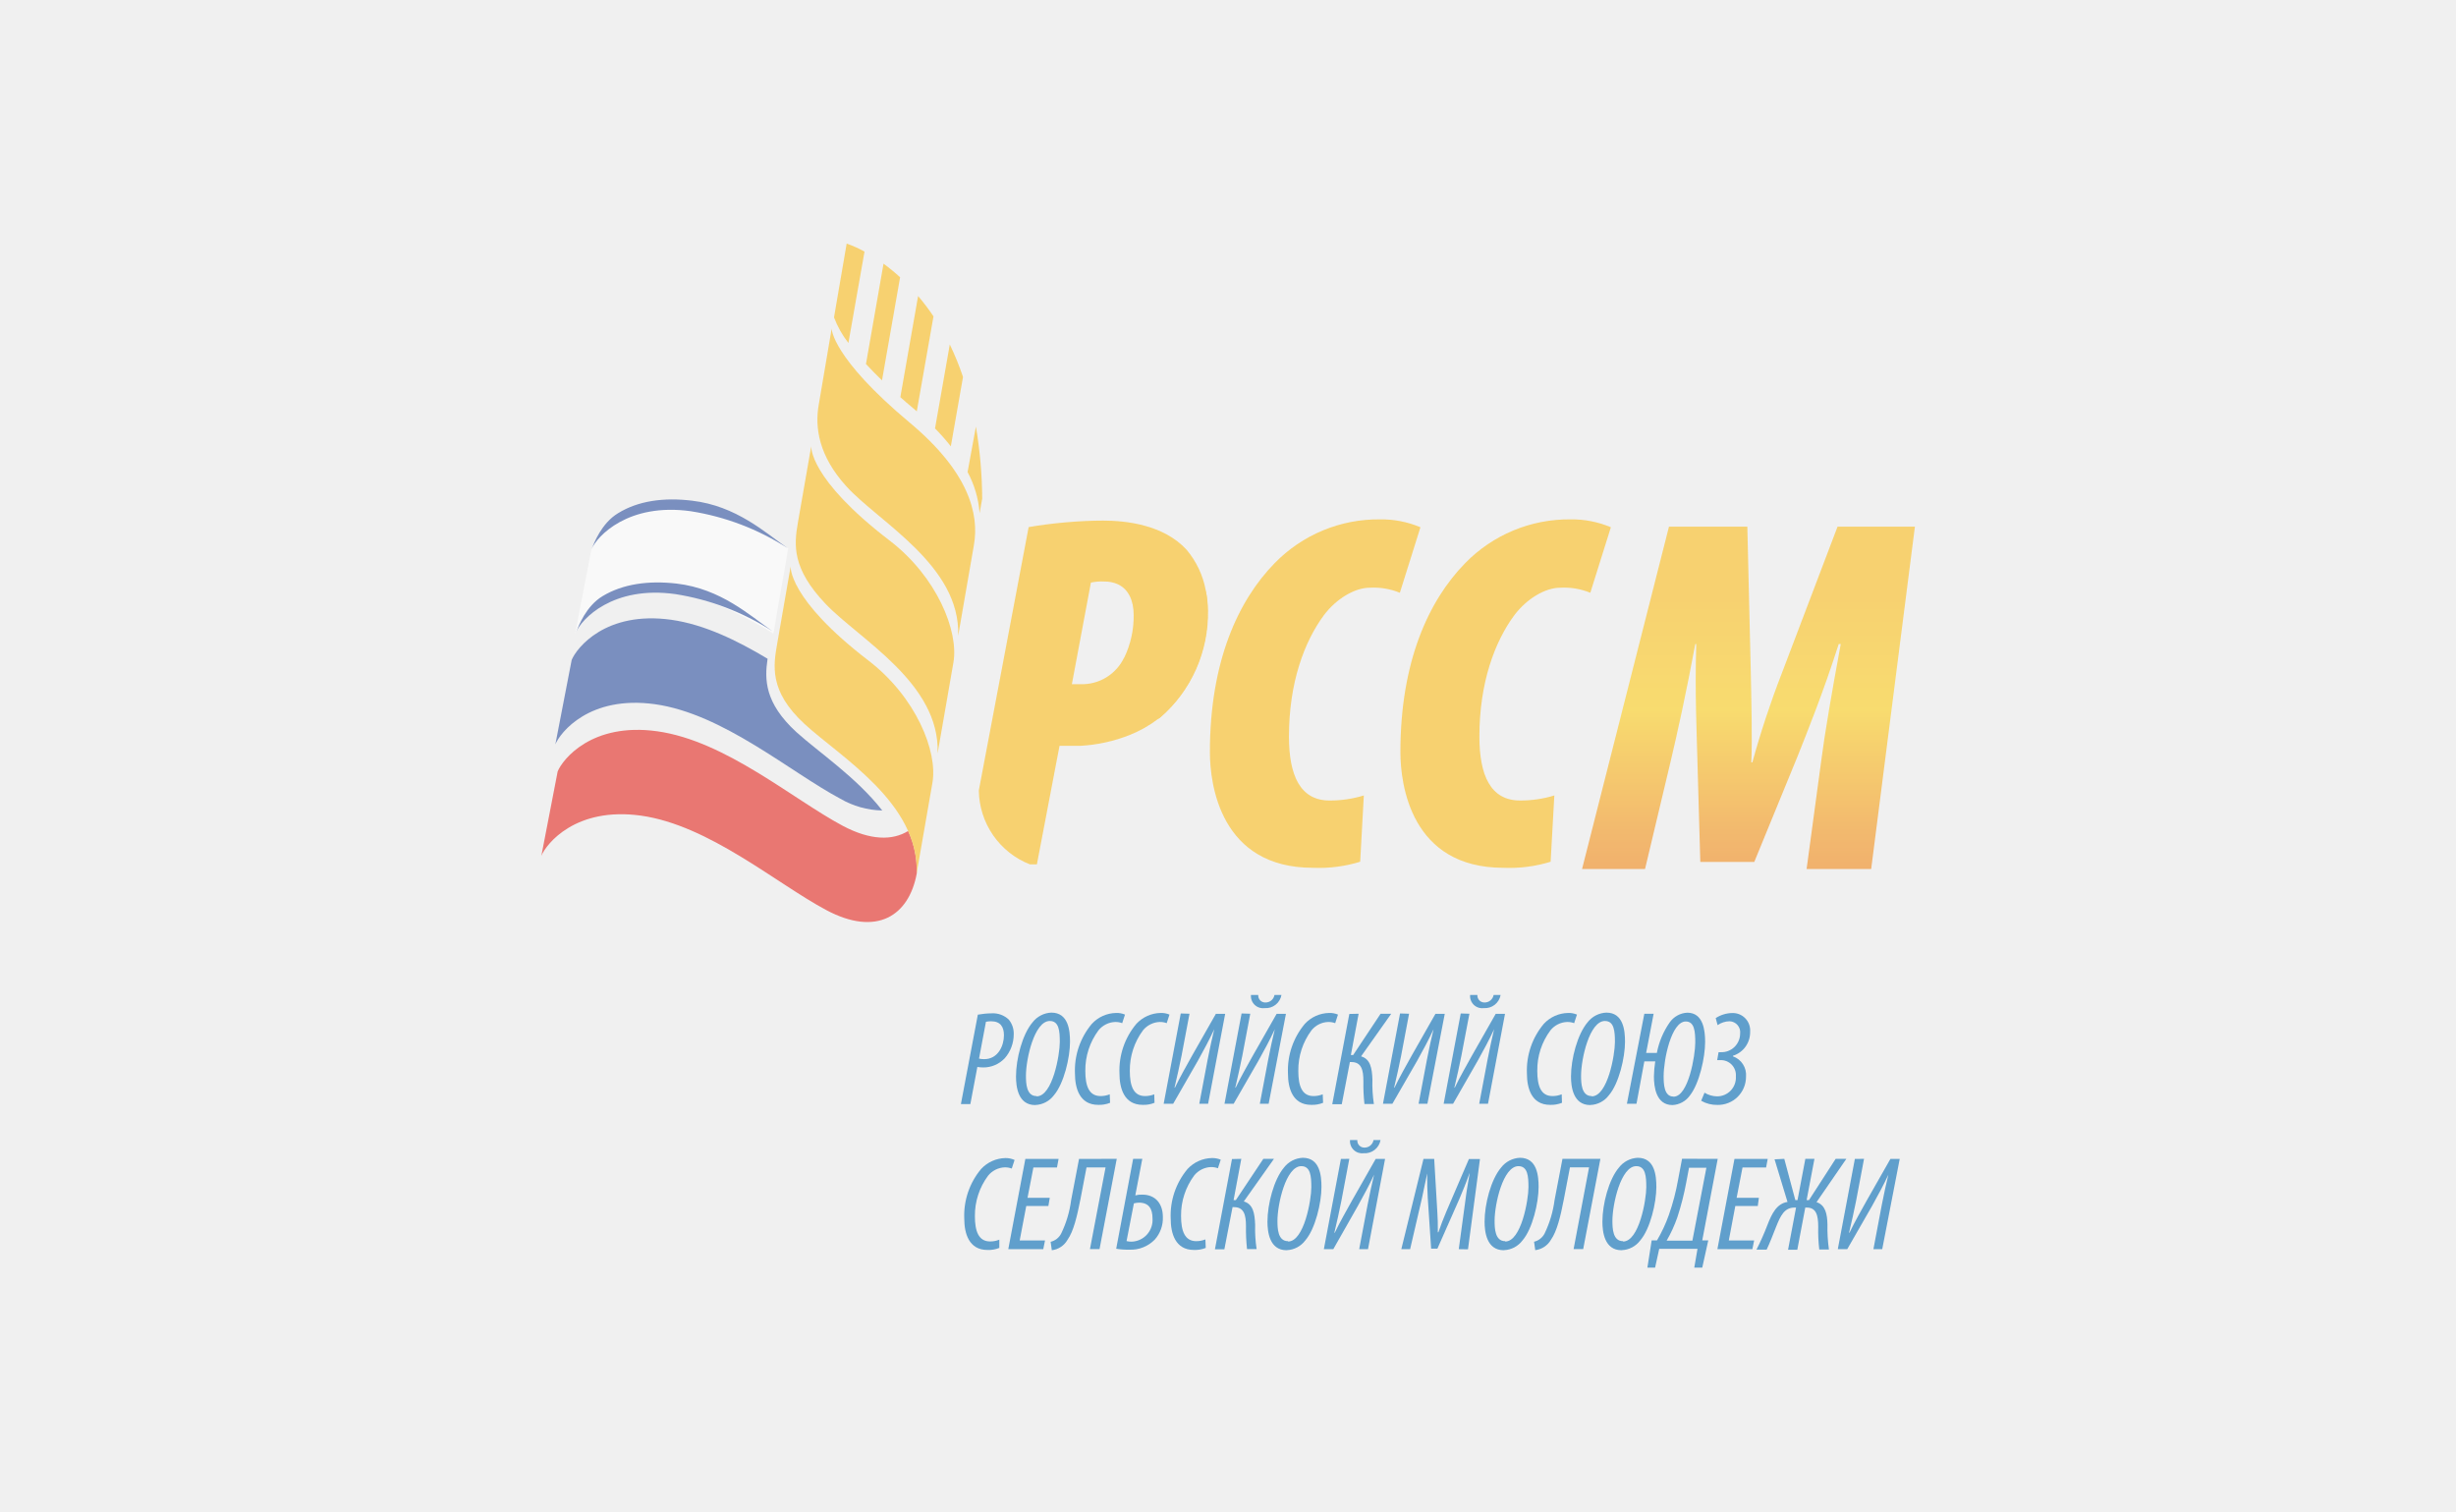
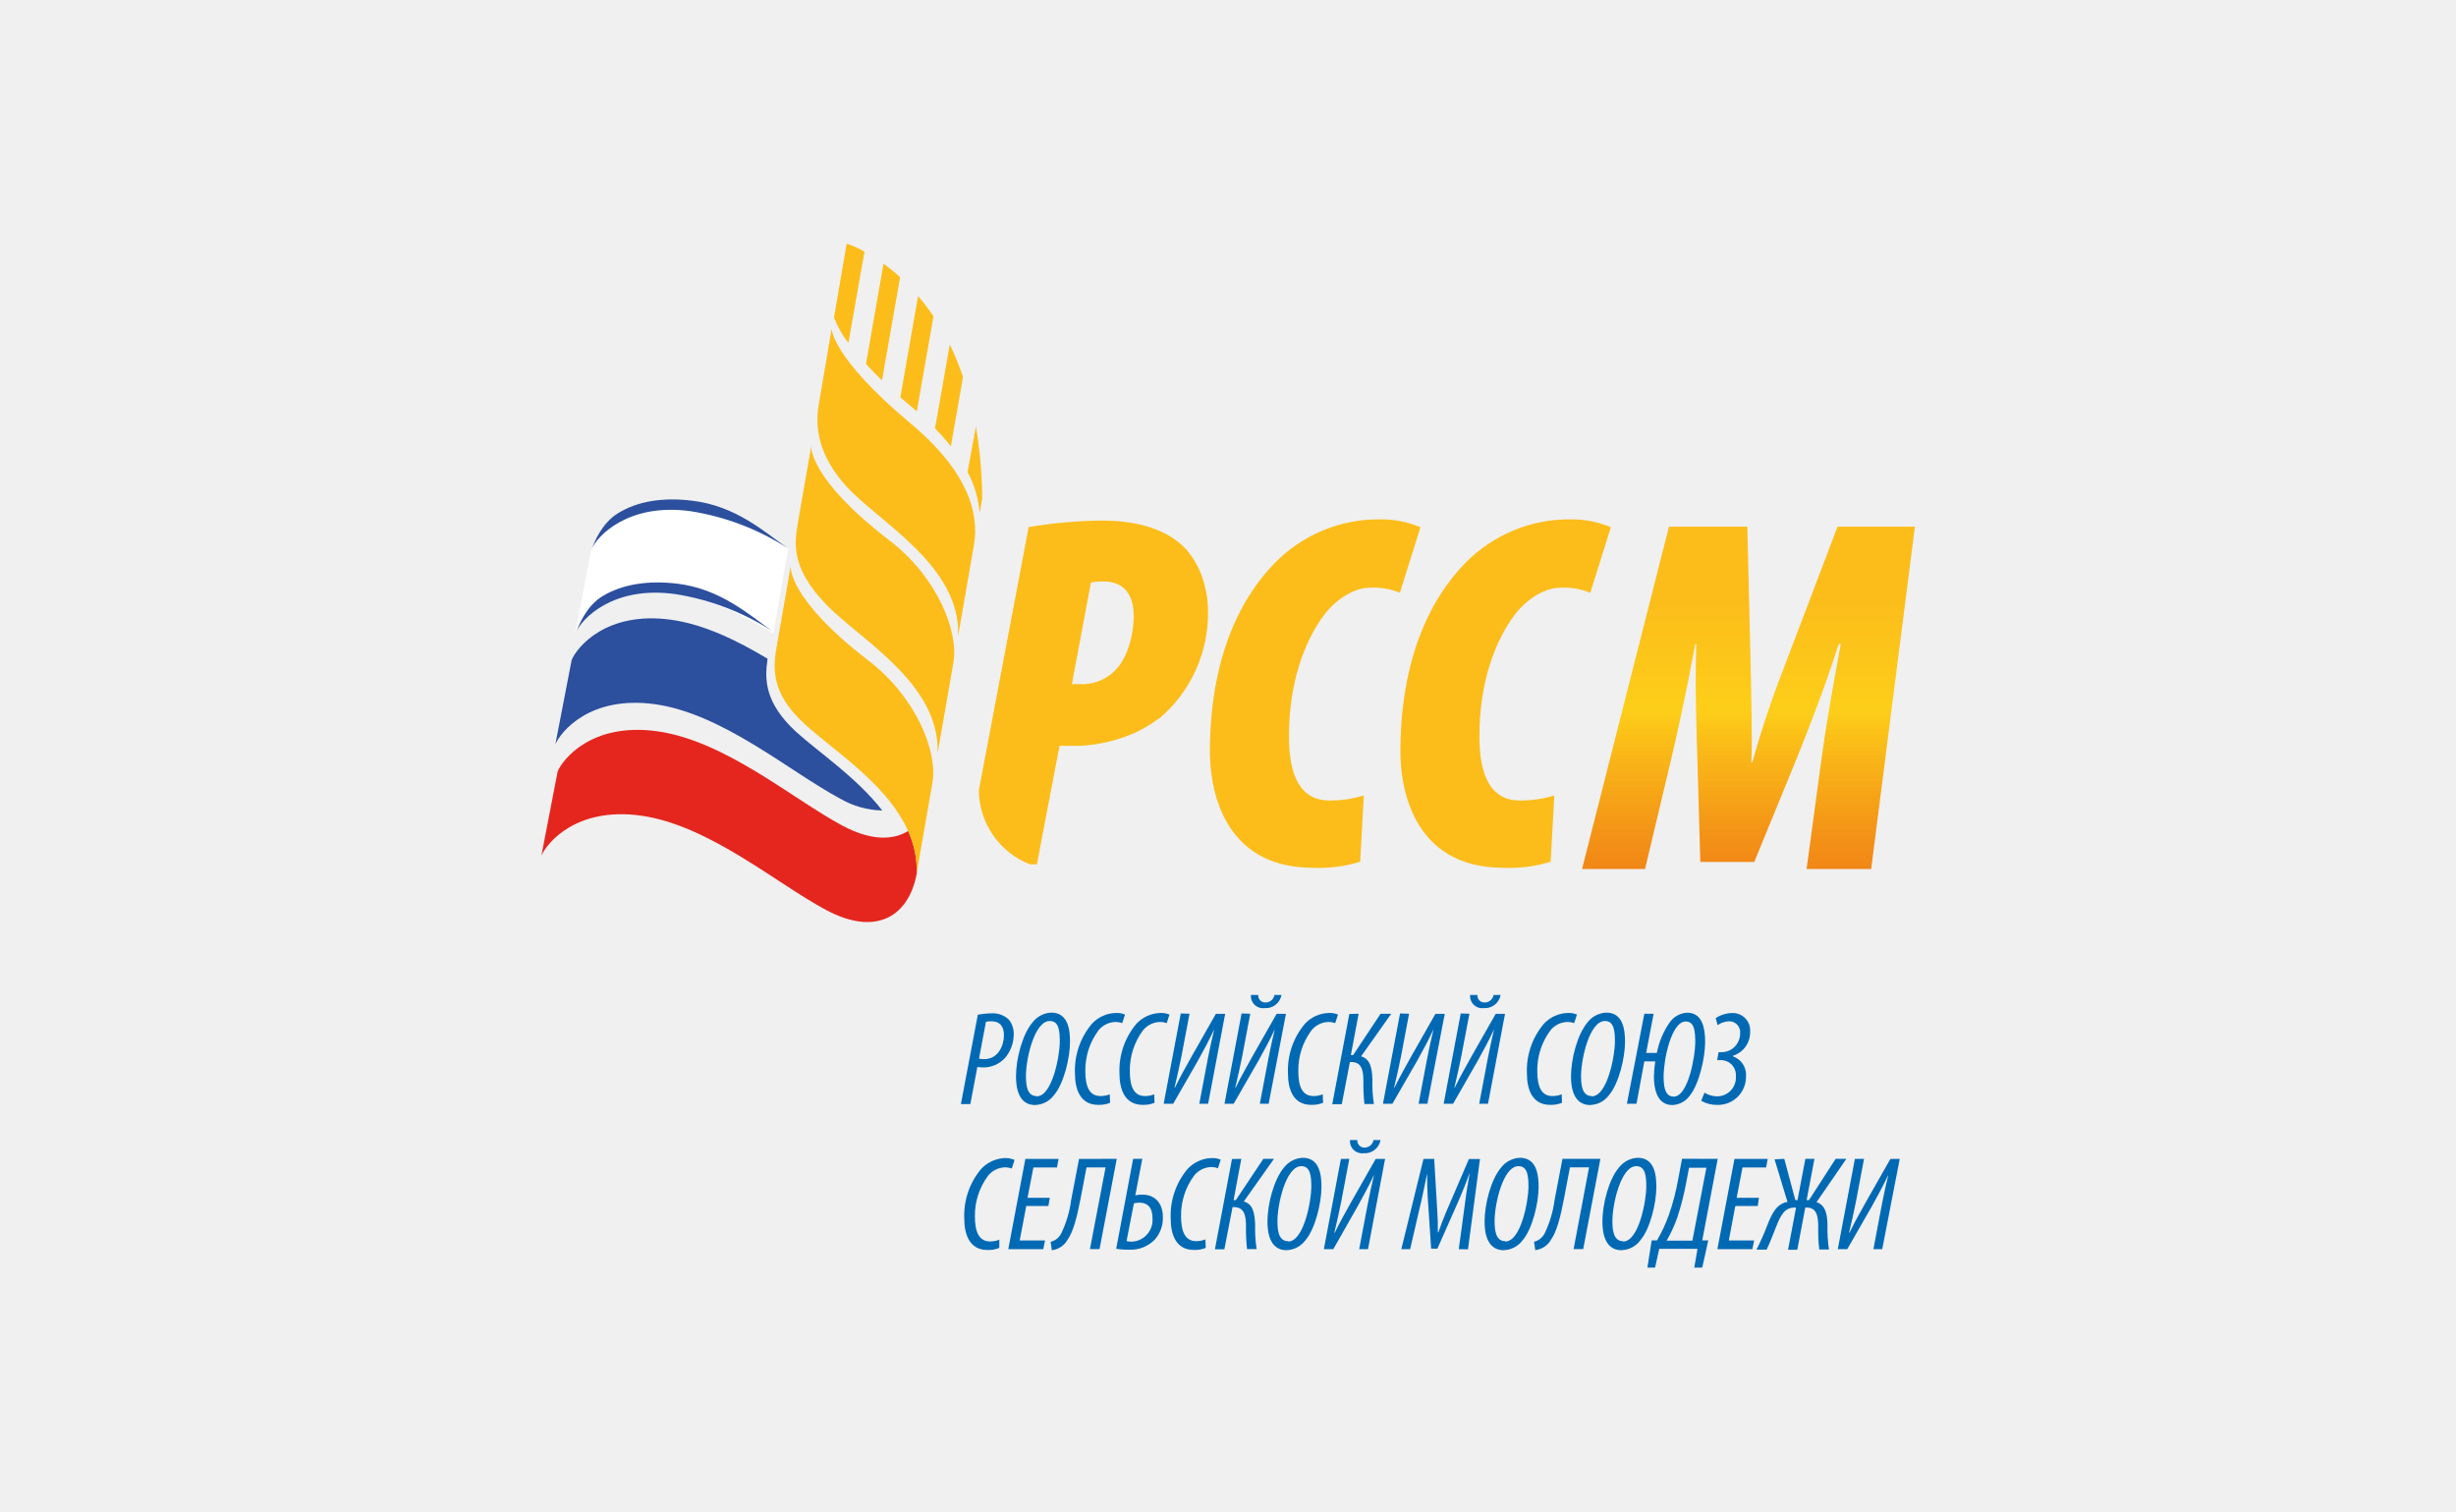
<svg xmlns="http://www.w3.org/2000/svg" width="169" height="104" viewBox="0 0 169 104" fill="none">
-   <g opacity="0.6">
+   <g>
    <path d="M124.314 59.793L125.315 52.387C125.556 50.501 126.043 47.671 126.664 44.314H126.524C125.455 47.671 124.276 50.568 123.688 52.053L120.713 59.309H117L116.793 52.053C116.76 50.602 116.62 47.7 116.721 44.314H116.654C116.033 47.671 115.407 50.501 114.959 52.387L113.197 59.793H108.863L114.843 36.24H120.236L120.477 46.374C120.51 48.087 120.583 50.849 120.51 52.455H120.583C121.148 50.395 121.818 48.365 122.59 46.374L126.442 36.24H131.767L128.758 59.793H124.314Z" fill="url(#paint0_linear)" />
    <path d="M93.596 59.294C92.542 59.617 91.442 59.758 90.341 59.711C83.981 59.711 83.254 53.978 83.254 51.744C83.254 45.557 85.18 41.329 87.717 38.741C88.658 37.778 89.782 37.016 91.023 36.499C92.264 35.983 93.596 35.724 94.939 35.737C95.901 35.719 96.856 35.904 97.742 36.279L96.326 40.787C95.669 40.517 94.96 40.398 94.251 40.439C93.249 40.439 91.969 41.174 91.102 42.326C89.754 44.144 88.695 46.974 88.695 50.679C88.695 53.335 89.455 55.081 91.492 55.081C92.29 55.084 93.083 54.966 93.847 54.733L93.596 59.294Z" fill="url(#paint1_linear)" />
    <path d="M106.701 59.294C105.649 59.617 104.55 59.758 103.451 59.711C97.085 59.711 96.363 53.978 96.363 51.744C96.363 45.557 98.289 41.329 100.827 38.741C101.767 37.778 102.892 37.016 104.133 36.5C105.374 35.984 106.706 35.724 108.049 35.737C109.009 35.72 109.962 35.904 110.846 36.279L109.431 40.787C108.773 40.517 108.064 40.398 107.356 40.439C106.354 40.439 105.073 41.174 104.207 42.326C102.858 44.144 101.799 46.974 101.799 50.679C101.799 53.335 102.56 55.081 104.601 55.081C105.399 55.083 106.193 54.966 106.956 54.733L106.701 59.294Z" fill="url(#paint2_linear)" />
    <path d="M62.491 57.176C61.408 57.848 59.886 57.829 57.984 56.818C54.537 54.98 49.925 50.974 45.225 50.317C40.719 49.688 38.711 52.252 38.374 53.079L37.252 58.883C37.589 58.071 39.592 55.497 44.103 56.121C48.798 56.779 53.41 60.784 56.863 62.623C60.315 64.461 62.544 63.029 63.083 60.102V59.986V60.112C63.116 59.1 62.914 58.095 62.491 57.176Z" fill="#E5261E" />
    <path d="M79.705 49.465L79.84 49.369C80.895 48.458 81.736 47.325 82.304 46.05C82.871 44.774 83.151 43.389 83.124 41.992C83.117 41.541 83.066 41.092 82.969 40.652L79.888 48.948C79.835 49.112 79.772 49.286 79.705 49.465Z" fill="url(#paint3_linear)" />
    <path d="M82.973 40.633C82.782 39.591 82.323 38.618 81.639 37.812C80.05 36.1 77.489 35.82 75.9 35.82C75.105 35.82 74.195 35.863 73.285 35.945C72.375 36.028 71.542 36.134 70.782 36.269L67.353 54.39C67.368 55.492 67.711 56.566 68.337 57.471C68.963 58.377 69.845 59.075 70.868 59.474H71.35L72.828 51.734L72.91 51.318H73.81C73.984 51.318 74.166 51.318 74.345 51.318C75.512 51.254 76.662 51.001 77.749 50.568C78.436 50.293 79.084 49.927 79.675 49.48L79.809 49.383C80.864 48.473 81.706 47.339 82.273 46.064C82.841 44.789 83.121 43.403 83.093 42.006C83.1 41.545 83.06 41.085 82.973 40.633ZM77.354 45.242C77.085 45.809 76.657 46.285 76.122 46.611C75.587 46.937 74.969 47.098 74.345 47.076H73.757L73.984 45.866L75.067 40.086C75.374 40.02 75.688 39.995 76.001 40.013C76.317 40.008 76.631 40.072 76.921 40.202C77.648 40.541 78.009 41.315 78.009 42.321C78.022 43.339 77.797 44.346 77.354 45.262V45.242Z" fill="url(#paint4_linear)" />
    <path d="M54.802 50.375C52.606 48.362 52.606 46.737 52.818 45.325C50.709 44.062 48.456 42.964 46.188 42.645C41.681 42.016 39.674 44.58 39.337 45.412L38.215 51.216C38.552 50.399 40.555 47.83 45.066 48.454C49.761 49.112 54.373 53.122 57.821 54.956C58.7 55.467 59.694 55.746 60.71 55.768C58.947 53.499 56.333 51.758 54.802 50.375Z" fill="#2C4F9E" />
    <path d="M64.518 51.836L65.606 45.586C65.982 43.443 64.479 39.694 61.215 37.193C55.62 32.907 55.822 30.697 55.822 30.697C55.822 30.697 55.167 34.436 54.903 35.965C54.638 37.493 54.484 39.104 56.8 41.542C59.116 43.98 64.696 46.993 64.518 51.836Z" fill="url(#paint5_linear)" />
    <path d="M65.933 43.748C66.814 38.693 66.304 41.614 67.017 37.498C67.392 35.355 66.651 32.472 62.626 29.105C57.214 24.583 57.228 22.609 57.228 22.609L56.333 27.877C56.068 29.41 56.333 31.364 58.23 33.454C60.473 35.931 66.102 38.906 65.933 43.748Z" fill="url(#paint6_linear)" />
    <path d="M47.551 35.012C43.04 34.383 41.037 36.947 40.7 37.774L39.578 43.578C39.915 42.761 41.918 40.192 46.43 40.816C48.76 41.141 51.062 42.292 53.218 43.593L54.239 37.73C52.116 36.448 49.843 35.312 47.551 35.012Z" fill="white" />
    <path d="M42.53 35.312C41.379 36.008 40.874 37.377 40.705 37.788C41.071 36.903 43.228 34.572 47.532 35.176C49.903 35.549 52.17 36.412 54.191 37.711C52.641 36.637 50.672 34.809 47.619 34.451C45.664 34.214 43.912 34.46 42.53 35.312Z" fill="#2C4F9E" />
    <path d="M41.469 41.015C40.319 41.706 39.813 43.075 39.645 43.491C40.011 42.606 42.167 40.275 46.472 40.879C48.843 41.251 51.11 42.114 53.131 43.414C51.581 42.34 49.611 40.512 46.559 40.154C44.609 39.931 42.851 40.183 41.469 41.015Z" fill="#2C4F9E" />
    <path d="M63.074 60.107L64.162 53.858C64.538 51.71 63.031 47.966 59.771 45.46C54.181 41.169 54.407 38.964 54.407 38.964C54.407 38.964 53.757 42.703 53.488 44.236C53.218 45.77 52.891 47.545 55.37 49.823C57.85 52.102 63.257 55.265 63.074 60.107Z" fill="url(#paint7_linear)" />
    <path d="M66.58 32.482C67.053 33.355 67.335 34.32 67.408 35.312L67.586 34.306C67.577 32.645 67.432 30.989 67.153 29.352L66.58 32.482Z" fill="url(#paint8_linear)" />
    <path d="M57.389 21.84C57.63 22.474 57.964 23.067 58.38 23.601L59.488 17.312C59.096 17.093 58.685 16.908 58.26 16.761L57.389 21.84Z" fill="url(#paint9_linear)" />
    <path d="M59.588 25.047C59.909 25.395 60.276 25.771 60.691 26.174L61.938 19.078C61.575 18.745 61.194 18.433 60.796 18.144L59.588 25.047Z" fill="url(#paint10_linear)" />
    <path d="M61.953 27.33C62.223 27.572 62.507 27.814 62.815 28.07L63.085 28.302L64.235 21.767C63.908 21.282 63.555 20.815 63.176 20.369L61.953 27.33Z" fill="url(#paint11_linear)" />
    <path d="M64.34 29.478C64.724 29.869 65.088 30.281 65.428 30.711L66.266 25.937C66.01 25.173 65.706 24.427 65.356 23.702L64.34 29.478Z" fill="url(#paint12_linear)" />
    <path d="M67.286 69.815C67.604 69.758 67.926 69.727 68.249 69.724C68.462 69.712 68.675 69.745 68.876 69.819C69.076 69.893 69.259 70.007 69.414 70.154C69.646 70.437 69.768 70.794 69.756 71.16C69.757 71.771 69.537 72.361 69.135 72.819C68.945 73.018 68.717 73.177 68.465 73.285C68.213 73.393 67.941 73.448 67.667 73.448C67.528 73.447 67.389 73.436 67.253 73.414L66.771 75.968H66.121L67.286 69.815ZM67.368 72.839C67.485 72.867 67.605 72.88 67.724 72.877C68.687 72.877 69.082 71.939 69.082 71.238C69.082 70.677 68.861 70.27 68.192 70.27C68.075 70.272 67.959 70.283 67.845 70.304L67.368 72.839Z" fill="#0069B4" />
    <path d="M71.231 76.036C70.037 76.036 69.912 74.74 69.912 74.072C69.912 72.853 70.35 71.17 71.048 70.348C71.202 70.147 71.398 69.983 71.621 69.867C71.845 69.75 72.092 69.685 72.344 69.675C73.518 69.675 73.629 70.899 73.629 71.683C73.629 72.771 73.21 74.556 72.522 75.359C72.372 75.559 72.18 75.724 71.959 75.84C71.739 75.956 71.495 76.022 71.246 76.031L71.231 76.036ZM71.332 75.436C72.43 75.436 72.926 72.568 72.926 71.702C72.926 70.967 72.883 70.251 72.238 70.251C71.174 70.251 70.596 72.868 70.596 74.014C70.596 74.537 70.625 75.417 71.318 75.417L71.332 75.436Z" fill="#0069B4" />
    <path d="M76.386 75.881C76.126 75.985 75.847 76.033 75.568 76.022C74.282 76.022 73.969 74.87 73.969 73.864C73.916 72.618 74.332 71.397 75.135 70.444C75.347 70.214 75.604 70.029 75.889 69.901C76.175 69.773 76.483 69.705 76.796 69.699C77.007 69.69 77.217 69.728 77.412 69.811L77.219 70.401C77.066 70.343 76.902 70.315 76.738 70.319C76.517 70.326 76.301 70.381 76.104 70.48C75.906 70.578 75.732 70.718 75.592 70.889C74.991 71.695 74.671 72.678 74.682 73.685C74.682 74.711 74.927 75.417 75.732 75.417C75.948 75.418 76.162 75.377 76.362 75.296L76.386 75.881Z" fill="#0069B4" />
    <path d="M79.444 75.881C79.186 75.985 78.908 76.032 78.63 76.022C77.345 76.022 77.032 74.87 77.032 73.864C76.979 72.618 77.395 71.397 78.197 70.444C78.41 70.215 78.667 70.03 78.952 69.902C79.238 69.774 79.546 69.705 79.858 69.699C80.069 69.691 80.28 69.729 80.474 69.811L80.282 70.401C80.128 70.343 79.965 70.315 79.8 70.319C79.58 70.326 79.364 70.381 79.166 70.48C78.969 70.578 78.794 70.718 78.654 70.889C78.053 71.695 77.733 72.678 77.744 73.685C77.744 74.711 77.99 75.417 78.789 75.417C79.007 75.418 79.223 75.377 79.425 75.296L79.444 75.881Z" fill="#0069B4" />
    <path d="M81.851 69.752L81.302 72.655C81.153 73.4 80.999 74.072 80.82 74.836H80.849C81.215 74.072 81.649 73.327 82.015 72.66L83.666 69.757H84.306L83.132 75.944H82.525L83.103 72.892C83.257 72.079 83.406 71.441 83.555 70.817C83.194 71.591 82.823 72.268 82.429 72.984L80.729 75.944H80.074L81.249 69.733L81.851 69.752Z" fill="#0069B4" />
    <path d="M86.032 69.752L85.483 72.655C85.334 73.4 85.179 74.072 85.001 74.836H85.03C85.396 74.072 85.829 73.327 86.195 72.66L87.847 69.757H88.487L87.298 75.944H86.691L87.269 72.892C87.423 72.079 87.572 71.441 87.722 70.817C87.365 71.591 86.99 72.268 86.595 72.984L84.891 75.944H84.26L85.435 69.733L86.032 69.752ZM86.581 68.461C86.576 68.527 86.585 68.594 86.607 68.656C86.629 68.719 86.664 68.777 86.709 68.825C86.754 68.874 86.809 68.912 86.87 68.939C86.93 68.965 86.996 68.979 87.062 68.979C87.212 68.984 87.36 68.935 87.477 68.84C87.594 68.745 87.672 68.61 87.698 68.461H88.179C88.131 68.73 87.985 68.972 87.77 69.139C87.555 69.306 87.285 69.387 87.014 69.366C86.89 69.381 86.765 69.369 86.647 69.329C86.529 69.29 86.421 69.225 86.331 69.138C86.242 69.051 86.173 68.945 86.129 68.828C86.086 68.711 86.069 68.585 86.08 68.461H86.581Z" fill="#0069B4" />
    <path d="M91.043 75.881C90.782 75.985 90.504 76.033 90.224 76.022C88.939 76.022 88.626 74.87 88.626 73.864C88.573 72.618 88.989 71.397 89.791 70.444C90.004 70.214 90.26 70.03 90.546 69.902C90.831 69.774 91.139 69.705 91.452 69.699C91.663 69.69 91.874 69.728 92.068 69.811L91.876 70.401C91.722 70.343 91.558 70.315 91.394 70.319C91.174 70.326 90.957 70.381 90.76 70.479C90.562 70.578 90.388 70.718 90.248 70.889C89.646 71.695 89.326 72.678 89.338 73.685C89.338 74.711 89.584 75.417 90.383 75.417C90.601 75.418 90.816 75.377 91.019 75.296L91.043 75.881Z" fill="#0069B4" />
    <path d="M93.489 69.752L92.955 72.592H93.114L95.001 69.752H95.733L93.657 72.684C94.293 72.868 94.413 73.487 94.438 74.295C94.42 74.853 94.454 75.412 94.539 75.963H93.889C93.831 75.44 93.807 74.913 93.816 74.387C93.816 73.622 93.686 73.076 92.988 73.076H92.887L92.329 75.978H91.674L92.849 69.767L93.489 69.752Z" fill="#0069B4" />
    <path d="M96.96 69.752L96.411 72.655C96.267 73.4 96.108 74.072 95.93 74.836H95.959C96.324 74.072 96.758 73.327 97.124 72.66L98.775 69.757H99.416L98.222 75.944H97.615L98.193 72.892C98.347 72.079 98.496 71.441 98.645 70.817C98.289 71.591 97.913 72.268 97.519 72.984L95.814 75.944H95.164L96.339 69.733L96.96 69.752Z" fill="#0069B4" />
    <path d="M101.112 69.752L100.558 72.655C100.414 73.4 100.255 74.072 100.077 74.836H100.105C100.471 74.072 100.905 73.327 101.271 72.66L102.922 69.757H103.562L102.392 75.944H101.786L102.364 72.892C102.518 72.079 102.667 71.441 102.811 70.817C102.455 71.591 102.079 72.268 101.685 72.984L99.99 75.944H99.34L100.515 69.733L101.112 69.752ZM101.661 68.461C101.656 68.527 101.665 68.594 101.687 68.656C101.709 68.719 101.744 68.777 101.789 68.825C101.834 68.874 101.889 68.912 101.95 68.939C102.01 68.965 102.076 68.979 102.142 68.979C102.292 68.983 102.439 68.934 102.556 68.839C102.672 68.743 102.751 68.609 102.778 68.461H103.259C103.211 68.73 103.065 68.972 102.85 69.139C102.635 69.306 102.365 69.387 102.094 69.366C101.97 69.381 101.845 69.369 101.727 69.329C101.609 69.29 101.501 69.225 101.411 69.138C101.322 69.051 101.253 68.945 101.209 68.828C101.166 68.711 101.149 68.585 101.16 68.461H101.661Z" fill="#0069B4" />
    <path d="M107.481 75.881C107.221 75.985 106.942 76.033 106.663 76.022C105.382 76.022 105.069 74.87 105.069 73.864C105.016 72.618 105.432 71.397 106.234 70.444C106.447 70.214 106.704 70.03 106.989 69.902C107.275 69.774 107.583 69.705 107.895 69.699C108.106 69.69 108.317 69.728 108.512 69.811L108.319 70.401C108.165 70.343 108.002 70.315 107.837 70.319C107.617 70.326 107.401 70.381 107.203 70.479C107.005 70.578 106.831 70.718 106.692 70.889C106.089 71.695 105.769 72.678 105.782 73.685C105.782 74.711 106.027 75.417 106.826 75.417C107.044 75.418 107.26 75.377 107.462 75.296L107.481 75.881Z" fill="#0069B4" />
    <path d="M109.426 76.036C108.232 76.036 108.102 74.74 108.102 74.072C108.102 72.853 108.545 71.17 109.238 70.348C109.392 70.147 109.587 69.983 109.811 69.867C110.035 69.751 110.281 69.685 110.533 69.675C111.708 69.675 111.819 70.899 111.819 71.683C111.819 72.771 111.4 74.556 110.711 75.359C110.562 75.559 110.37 75.724 110.149 75.84C109.928 75.957 109.684 76.022 109.435 76.031L109.426 76.036ZM109.527 75.436C110.629 75.436 111.125 72.568 111.125 71.702C111.125 70.967 111.077 70.251 110.437 70.251C109.373 70.251 108.795 72.868 108.795 74.014C108.795 74.537 108.824 75.417 109.522 75.417L109.527 75.436Z" fill="#0069B4" />
    <path d="M113.788 69.753L113.273 72.447H114.01C114.154 71.694 114.454 70.981 114.891 70.352C115.029 70.154 115.21 69.991 115.42 69.874C115.63 69.758 115.864 69.691 116.104 69.68C117.207 69.68 117.332 70.904 117.332 71.688C117.332 72.776 116.928 74.561 116.287 75.373C116.15 75.569 115.97 75.73 115.762 75.844C115.553 75.959 115.321 76.025 115.084 76.036C113.938 76.036 113.808 74.74 113.808 74.072C113.813 73.724 113.844 73.376 113.899 73.032H113.148L112.609 75.944H111.949L113.148 69.753H113.788ZM115.156 75.46C116.191 75.46 116.653 72.592 116.653 71.736C116.653 70.991 116.605 70.285 115.999 70.285C115.007 70.285 114.477 72.902 114.477 74.048C114.477 74.57 114.501 75.451 115.146 75.451L115.156 75.46Z" fill="#0069B4" />
    <path d="M118.257 72.398H118.421C118.591 72.404 118.761 72.375 118.92 72.313C119.079 72.252 119.224 72.159 119.347 72.041C119.47 71.922 119.568 71.78 119.635 71.623C119.703 71.466 119.739 71.297 119.74 71.126C119.754 71.022 119.745 70.915 119.716 70.814C119.686 70.713 119.635 70.619 119.567 70.538C119.499 70.457 119.416 70.392 119.321 70.346C119.226 70.3 119.123 70.274 119.018 70.27C118.722 70.273 118.433 70.366 118.19 70.536L118.06 70.052C118.397 69.832 118.789 69.711 119.192 69.704C119.36 69.698 119.528 69.727 119.684 69.79C119.841 69.853 119.982 69.949 120.099 70.071C120.216 70.193 120.306 70.338 120.362 70.498C120.419 70.657 120.442 70.827 120.429 70.996C120.436 71.362 120.324 71.722 120.111 72.019C119.897 72.317 119.593 72.536 119.245 72.645V72.684C119.53 72.783 119.774 72.976 119.937 73.231C120.1 73.487 120.173 73.79 120.145 74.091C120.145 74.349 120.094 74.604 119.995 74.841C119.896 75.078 119.75 75.293 119.567 75.474C119.384 75.654 119.167 75.796 118.929 75.89C118.691 75.985 118.437 76.032 118.18 76.026C117.788 76.034 117.4 75.936 117.059 75.741L117.29 75.185C117.552 75.348 117.853 75.435 118.161 75.436C118.338 75.437 118.513 75.4 118.675 75.33C118.837 75.259 118.984 75.156 119.104 75.026C119.225 74.896 119.318 74.743 119.376 74.575C119.435 74.408 119.459 74.23 119.447 74.053C119.458 73.907 119.438 73.76 119.388 73.623C119.339 73.486 119.26 73.36 119.159 73.255C119.057 73.151 118.935 73.069 118.799 73.015C118.664 72.962 118.518 72.938 118.373 72.945H118.161L118.257 72.398Z" fill="#0069B4" />
    <path d="M68.764 85.865C68.504 85.969 68.225 86.017 67.946 86.006C66.66 86.006 66.352 84.85 66.352 83.848C66.299 82.602 66.715 81.381 67.517 80.428C67.731 80.199 67.988 80.015 68.273 79.887C68.558 79.759 68.866 79.69 69.178 79.683C69.397 79.678 69.615 79.723 69.814 79.814L69.621 80.404C69.467 80.347 69.304 80.319 69.14 80.322C68.919 80.33 68.703 80.385 68.506 80.483C68.308 80.582 68.134 80.721 67.994 80.893C67.392 81.698 67.072 82.681 67.084 83.689C67.084 84.709 67.334 85.42 68.129 85.42C68.346 85.421 68.562 85.38 68.764 85.299V85.865Z" fill="#0069B4" />
    <path d="M72.14 82.982H70.618L70.166 85.353H71.909L71.788 85.952H69.381L70.556 79.741H72.843L72.732 80.332H71.109L70.705 82.416H72.236L72.14 82.982Z" fill="#0069B4" />
    <path d="M76.845 79.737L75.66 85.948H75.001L76.075 80.327H74.765L74.351 82.494C74.11 83.713 73.869 84.724 73.46 85.304C73.348 85.501 73.192 85.669 73.004 85.794C72.816 85.919 72.601 85.998 72.377 86.025L72.295 85.445C72.448 85.408 72.592 85.339 72.717 85.243C72.841 85.146 72.944 85.023 73.017 84.883C73.37 84.159 73.602 83.381 73.706 82.581L74.25 79.741L76.845 79.737Z" fill="#0069B4" />
    <path d="M78.603 79.737L78.121 82.252C78.278 82.21 78.44 82.192 78.603 82.199C79.513 82.199 80.018 82.828 80.018 83.737C80.04 84.309 79.84 84.868 79.46 85.294C79.232 85.527 78.959 85.709 78.657 85.828C78.355 85.948 78.031 86.001 77.707 85.986C77.406 85.993 77.104 85.972 76.807 85.923L77.972 79.737H78.603ZM77.519 85.396C77.631 85.422 77.746 85.435 77.861 85.435C78.062 85.43 78.261 85.383 78.444 85.299C78.627 85.214 78.791 85.093 78.926 84.943C79.061 84.793 79.164 84.616 79.229 84.425C79.295 84.234 79.321 84.031 79.305 83.829C79.305 83.186 79.065 82.75 78.371 82.75C78.255 82.755 78.139 82.772 78.025 82.799L77.519 85.396Z" fill="#0069B4" />
    <path d="M82.969 85.865C82.71 85.969 82.431 86.017 82.151 86.005C80.865 86.005 80.557 84.85 80.557 83.848C80.504 82.602 80.92 81.38 81.722 80.428C81.936 80.199 82.192 80.015 82.478 79.887C82.763 79.759 83.071 79.689 83.384 79.683C83.595 79.675 83.805 79.713 84 79.795L83.807 80.385C83.653 80.327 83.49 80.299 83.326 80.302C83.105 80.31 82.889 80.365 82.692 80.464C82.494 80.562 82.32 80.702 82.18 80.873C81.578 81.679 81.258 82.662 81.27 83.669C81.27 84.69 81.52 85.401 82.315 85.401C82.531 85.401 82.745 85.36 82.945 85.28L82.969 85.865Z" fill="#0069B4" />
    <path d="M85.415 79.737L84.885 82.576H85.039L86.931 79.737H87.663L85.588 82.668C86.224 82.852 86.339 83.471 86.368 84.279C86.352 84.837 86.386 85.395 86.469 85.948H85.81C85.752 85.424 85.728 84.897 85.737 84.371C85.737 83.606 85.607 83.06 84.914 83.06H84.813L84.25 85.962H83.6L84.774 79.751L85.415 79.737Z" fill="#0069B4" />
    <path d="M88.534 86.025C87.34 86.025 87.215 84.729 87.215 84.061C87.215 82.847 87.658 81.159 88.351 80.336C88.505 80.136 88.701 79.972 88.925 79.856C89.148 79.74 89.395 79.674 89.646 79.664C90.821 79.664 90.932 80.888 90.932 81.671C90.932 82.76 90.508 84.55 89.82 85.348C89.67 85.548 89.478 85.712 89.257 85.829C89.037 85.945 88.793 86.01 88.544 86.02L88.534 86.025ZM88.635 85.425C89.738 85.425 90.234 82.557 90.234 81.691C90.234 80.956 90.186 80.24 89.545 80.24C88.481 80.24 87.903 82.856 87.903 83.998C87.903 84.525 87.927 85.401 88.63 85.401L88.635 85.425Z" fill="#0069B4" />
    <path d="M92.848 79.737L92.299 82.639C92.155 83.384 91.996 84.056 91.818 84.82H91.847C92.213 84.056 92.646 83.311 93.012 82.644L94.663 79.741H95.309L94.134 85.952H93.527L94.105 82.9C94.259 82.088 94.408 81.449 94.553 80.825C94.196 81.599 93.821 82.276 93.426 82.992L91.746 85.952H91.096L92.27 79.741L92.848 79.737ZM93.397 78.445C93.393 78.511 93.402 78.578 93.424 78.641C93.446 78.703 93.481 78.761 93.526 78.809C93.571 78.858 93.626 78.897 93.686 78.923C93.747 78.949 93.812 78.963 93.879 78.963C94.029 78.967 94.176 78.918 94.292 78.823C94.409 78.728 94.488 78.594 94.514 78.445H94.996C94.948 78.714 94.802 78.956 94.587 79.123C94.371 79.29 94.102 79.371 93.831 79.35C93.707 79.365 93.582 79.353 93.464 79.314C93.345 79.274 93.238 79.209 93.148 79.122C93.058 79.035 92.989 78.929 92.946 78.812C92.902 78.695 92.885 78.57 92.896 78.445H93.397Z" fill="#0069B4" />
    <path d="M100.379 85.952L100.86 82.412C100.923 81.884 101.024 81.372 101.125 80.743H101.111C100.889 81.386 100.629 81.996 100.422 82.494L98.91 85.914H98.477L98.246 82.421C98.217 81.894 98.198 81.372 98.207 80.743C98.058 81.386 97.976 81.884 97.851 82.421L97.032 85.952H96.426L97.952 79.741H98.689L98.901 83.335C98.93 83.819 98.949 84.264 98.939 84.787H98.978C99.141 84.303 99.334 83.819 99.536 83.335L101.077 79.751H101.838L101.014 85.962L100.379 85.952Z" fill="#0069B4" />
    <path d="M103.476 86.025C102.281 86.025 102.156 84.729 102.156 84.061C102.156 82.847 102.594 81.159 103.293 80.336C103.446 80.136 103.642 79.972 103.866 79.856C104.09 79.74 104.336 79.674 104.588 79.664C105.763 79.664 105.873 80.888 105.873 81.671C105.873 82.76 105.454 84.55 104.766 85.348C104.616 85.548 104.424 85.712 104.204 85.829C103.983 85.945 103.739 86.01 103.49 86.02L103.476 86.025ZM103.577 85.425C104.679 85.425 105.175 82.557 105.175 81.691C105.175 80.956 105.132 80.24 104.487 80.24C103.423 80.24 102.845 82.856 102.845 83.998C102.845 84.525 102.874 85.401 103.572 85.401L103.577 85.425Z" fill="#0069B4" />
    <path d="M110.125 79.737L108.941 85.948H108.281L109.345 80.322H108.031L107.616 82.489C107.381 83.708 107.135 84.719 106.726 85.299C106.614 85.496 106.457 85.664 106.269 85.789C106.081 85.914 105.866 85.993 105.642 86.02L105.561 85.44C105.714 85.403 105.858 85.335 105.982 85.238C106.107 85.141 106.209 85.019 106.283 84.879C106.634 84.153 106.867 83.376 106.971 82.576L107.515 79.737H110.125Z" fill="#0069B4" />
    <path d="M111.583 86.025C110.389 86.025 110.264 84.729 110.264 84.061C110.264 82.847 110.702 81.159 111.4 80.336C111.554 80.136 111.75 79.972 111.973 79.856C112.197 79.74 112.443 79.674 112.695 79.664C113.87 79.664 113.976 80.888 113.976 81.671C113.976 82.76 113.557 84.55 112.868 85.348C112.719 85.548 112.527 85.712 112.306 85.829C112.085 85.945 111.842 86.01 111.593 86.02L111.583 86.025ZM111.684 85.425C112.787 85.425 113.283 82.557 113.283 81.691C113.283 80.956 113.239 80.24 112.594 80.24C111.53 80.24 110.952 82.856 110.952 83.998C110.952 84.525 110.981 85.401 111.679 85.401L111.684 85.425Z" fill="#0069B4" />
    <path d="M118.198 79.737L117.134 85.348H117.548L117.134 87.22H116.585L116.807 85.928H114.173L113.889 87.22H113.359L113.653 85.348H114.019C114.345 84.795 114.618 84.212 114.833 83.606C115.116 82.802 115.331 81.975 115.478 81.135L115.743 79.732L118.198 79.737ZM116.036 81.343C115.885 82.162 115.679 82.97 115.42 83.761C115.225 84.319 114.979 84.856 114.683 85.367H116.455L117.418 80.351H116.224L116.036 81.343Z" fill="#0069B4" />
    <path d="M120.954 82.982H119.408L118.961 85.353H120.704L120.583 85.952H118.176L119.351 79.741H121.638L121.527 80.332H119.904L119.5 82.416H121.031L120.954 82.982Z" fill="#0069B4" />
    <path d="M122.779 79.737L123.539 82.576H123.689L124.228 79.737H124.854L124.315 82.576H124.478L126.313 79.737H127.049L124.998 82.716C125.619 82.919 125.735 83.553 125.749 84.25C125.736 84.826 125.77 85.401 125.851 85.972H125.186C125.125 85.455 125.101 84.934 125.114 84.414C125.114 83.63 124.984 83.089 124.324 83.089H124.223L123.674 85.991H123.039L123.588 83.089H123.486C122.788 83.089 122.523 83.64 122.211 84.424C121.989 84.98 121.777 85.546 121.565 85.981H120.867C121.143 85.439 121.391 84.882 121.609 84.313C121.922 83.5 122.259 82.818 123 82.702L122.109 79.77L122.779 79.737Z" fill="#0069B4" />
    <path d="M128.266 79.737L127.718 82.639C127.573 83.384 127.414 84.056 127.236 84.82H127.265C127.631 84.056 128.064 83.311 128.43 82.644L130.082 79.741H130.722L129.518 85.952H128.912L129.489 82.9C129.644 82.088 129.793 81.449 129.942 80.825C129.581 81.599 129.205 82.276 128.811 82.992L127.111 85.952H126.461L127.636 79.741L128.266 79.737Z" fill="#0069B4" />
  </g>
  <defs>
    <linearGradient id="paint0_linear" x1="120.284" y1="41.034" x2="120.284" y2="60.673" gradientUnits="userSpaceOnUse">
      <stop offset="0.01" stop-color="#FCBD1B" />
      <stop offset="0.4" stop-color="#FDCE19" />
      <stop offset="0.49" stop-color="#FBC018" />
      <stop offset="0.81" stop-color="#F49617" />
      <stop offset="0.97" stop-color="#F18516" />
    </linearGradient>
    <linearGradient id="paint1_linear" x1="2806.23" y1="2055.61" x2="2806.23" y2="3029.34" gradientUnits="userSpaceOnUse">
      <stop offset="0.01" stop-color="#FCBD1B" />
      <stop offset="0.4" stop-color="#FDCE19" />
      <stop offset="0.49" stop-color="#FBC018" />
      <stop offset="0.81" stop-color="#F49617" />
      <stop offset="0.97" stop-color="#F18516" />
    </linearGradient>
    <linearGradient id="paint2_linear" x1="3212.81" y1="2055.6" x2="3212.81" y2="3029.32" gradientUnits="userSpaceOnUse">
      <stop offset="0.01" stop-color="#FCBD1B" />
      <stop offset="0.4" stop-color="#FDCE19" />
      <stop offset="0.49" stop-color="#FBC018" />
      <stop offset="0.81" stop-color="#F49617" />
      <stop offset="0.97" stop-color="#F18516" />
    </linearGradient>
    <linearGradient id="paint3_linear" x1="658.094" y1="782.916" x2="658.094" y2="1140.83" gradientUnits="userSpaceOnUse">
      <stop offset="0.01" stop-color="#FCBD1B" />
      <stop offset="0.4" stop-color="#FDCE19" />
      <stop offset="0.49" stop-color="#FBC018" />
      <stop offset="0.81" stop-color="#F49617" />
      <stop offset="0.97" stop-color="#F18516" />
    </linearGradient>
    <linearGradient id="paint4_linear" x1="2584.74" y1="1858.12" x2="2321.37" y2="2984.86" gradientUnits="userSpaceOnUse">
      <stop offset="0.01" stop-color="#FCBD1B" />
      <stop offset="0.4" stop-color="#FDCE19" />
      <stop offset="0.49" stop-color="#FBC018" />
      <stop offset="0.81" stop-color="#F49617" />
      <stop offset="0.97" stop-color="#F18516" />
    </linearGradient>
    <linearGradient id="paint5_linear" x1="1418.5" y1="1828.32" x2="1418.5" y2="2686.76" gradientUnits="userSpaceOnUse">
      <stop offset="0.01" stop-color="#FCBD1B" />
      <stop offset="0.4" stop-color="#FDCE19" />
      <stop offset="0.49" stop-color="#FBC018" />
      <stop offset="0.81" stop-color="#F49617" />
      <stop offset="0.97" stop-color="#F18516" />
    </linearGradient>
    <linearGradient id="paint6_linear" x1="1446.81" y1="1820.24" x2="1446.81" y2="2678.46" gradientUnits="userSpaceOnUse">
      <stop offset="0.01" stop-color="#FCBD1B" />
      <stop offset="0.4" stop-color="#FDCE19" />
      <stop offset="0.49" stop-color="#FBC018" />
      <stop offset="0.81" stop-color="#F49617" />
      <stop offset="0.97" stop-color="#F18516" />
    </linearGradient>
    <linearGradient id="paint7_linear" x1="1385.21" y1="1837" x2="1385.21" y2="2695.43" gradientUnits="userSpaceOnUse">
      <stop offset="0.01" stop-color="#FCBD1B" />
      <stop offset="0.4" stop-color="#FDCE19" />
      <stop offset="0.49" stop-color="#FBC018" />
      <stop offset="0.81" stop-color="#F49617" />
      <stop offset="0.97" stop-color="#F18516" />
    </linearGradient>
    <linearGradient id="paint8_linear" x1="206.756" y1="536.143" x2="206.756" y2="778.216" gradientUnits="userSpaceOnUse">
      <stop offset="0.01" stop-color="#FCBD1B" />
      <stop offset="0.4" stop-color="#FDCE19" />
      <stop offset="0.49" stop-color="#FBC018" />
      <stop offset="0.81" stop-color="#F49617" />
      <stop offset="0.97" stop-color="#F18516" />
    </linearGradient>
    <linearGradient id="paint9_linear" x1="312.175" y1="598.487" x2="312.175" y2="876.184" gradientUnits="userSpaceOnUse">
      <stop offset="0.01" stop-color="#FCBD1B" />
      <stop offset="0.4" stop-color="#FDCE19" />
      <stop offset="0.49" stop-color="#FBC018" />
      <stop offset="0.81" stop-color="#F49617" />
      <stop offset="0.97" stop-color="#F18516" />
    </linearGradient>
    <linearGradient id="paint10_linear" x1="356.11" y1="700.996" x2="356.11" y2="1027.08" gradientUnits="userSpaceOnUse">
      <stop offset="0.01" stop-color="#FCBD1B" />
      <stop offset="0.4" stop-color="#FDCE19" />
      <stop offset="0.49" stop-color="#FBC018" />
      <stop offset="0.81" stop-color="#F49617" />
      <stop offset="0.97" stop-color="#F18516" />
    </linearGradient>
    <linearGradient id="paint11_linear" x1="361.015" y1="695.073" x2="361.015" y2="1017.15" gradientUnits="userSpaceOnUse">
      <stop offset="0.01" stop-color="#FCBD1B" />
      <stop offset="0.4" stop-color="#FDCE19" />
      <stop offset="0.49" stop-color="#FBC018" />
      <stop offset="0.81" stop-color="#F49617" />
      <stop offset="0.97" stop-color="#F18516" />
    </linearGradient>
    <linearGradient id="paint12_linear" x1="325.552" y1="619.758" x2="325.552" y2="904.398" gradientUnits="userSpaceOnUse">
      <stop offset="0.01" stop-color="#FCBD1B" />
      <stop offset="0.4" stop-color="#FDCE19" />
      <stop offset="0.49" stop-color="#FBC018" />
      <stop offset="0.81" stop-color="#F49617" />
      <stop offset="0.97" stop-color="#F18516" />
    </linearGradient>
  </defs>
</svg>
